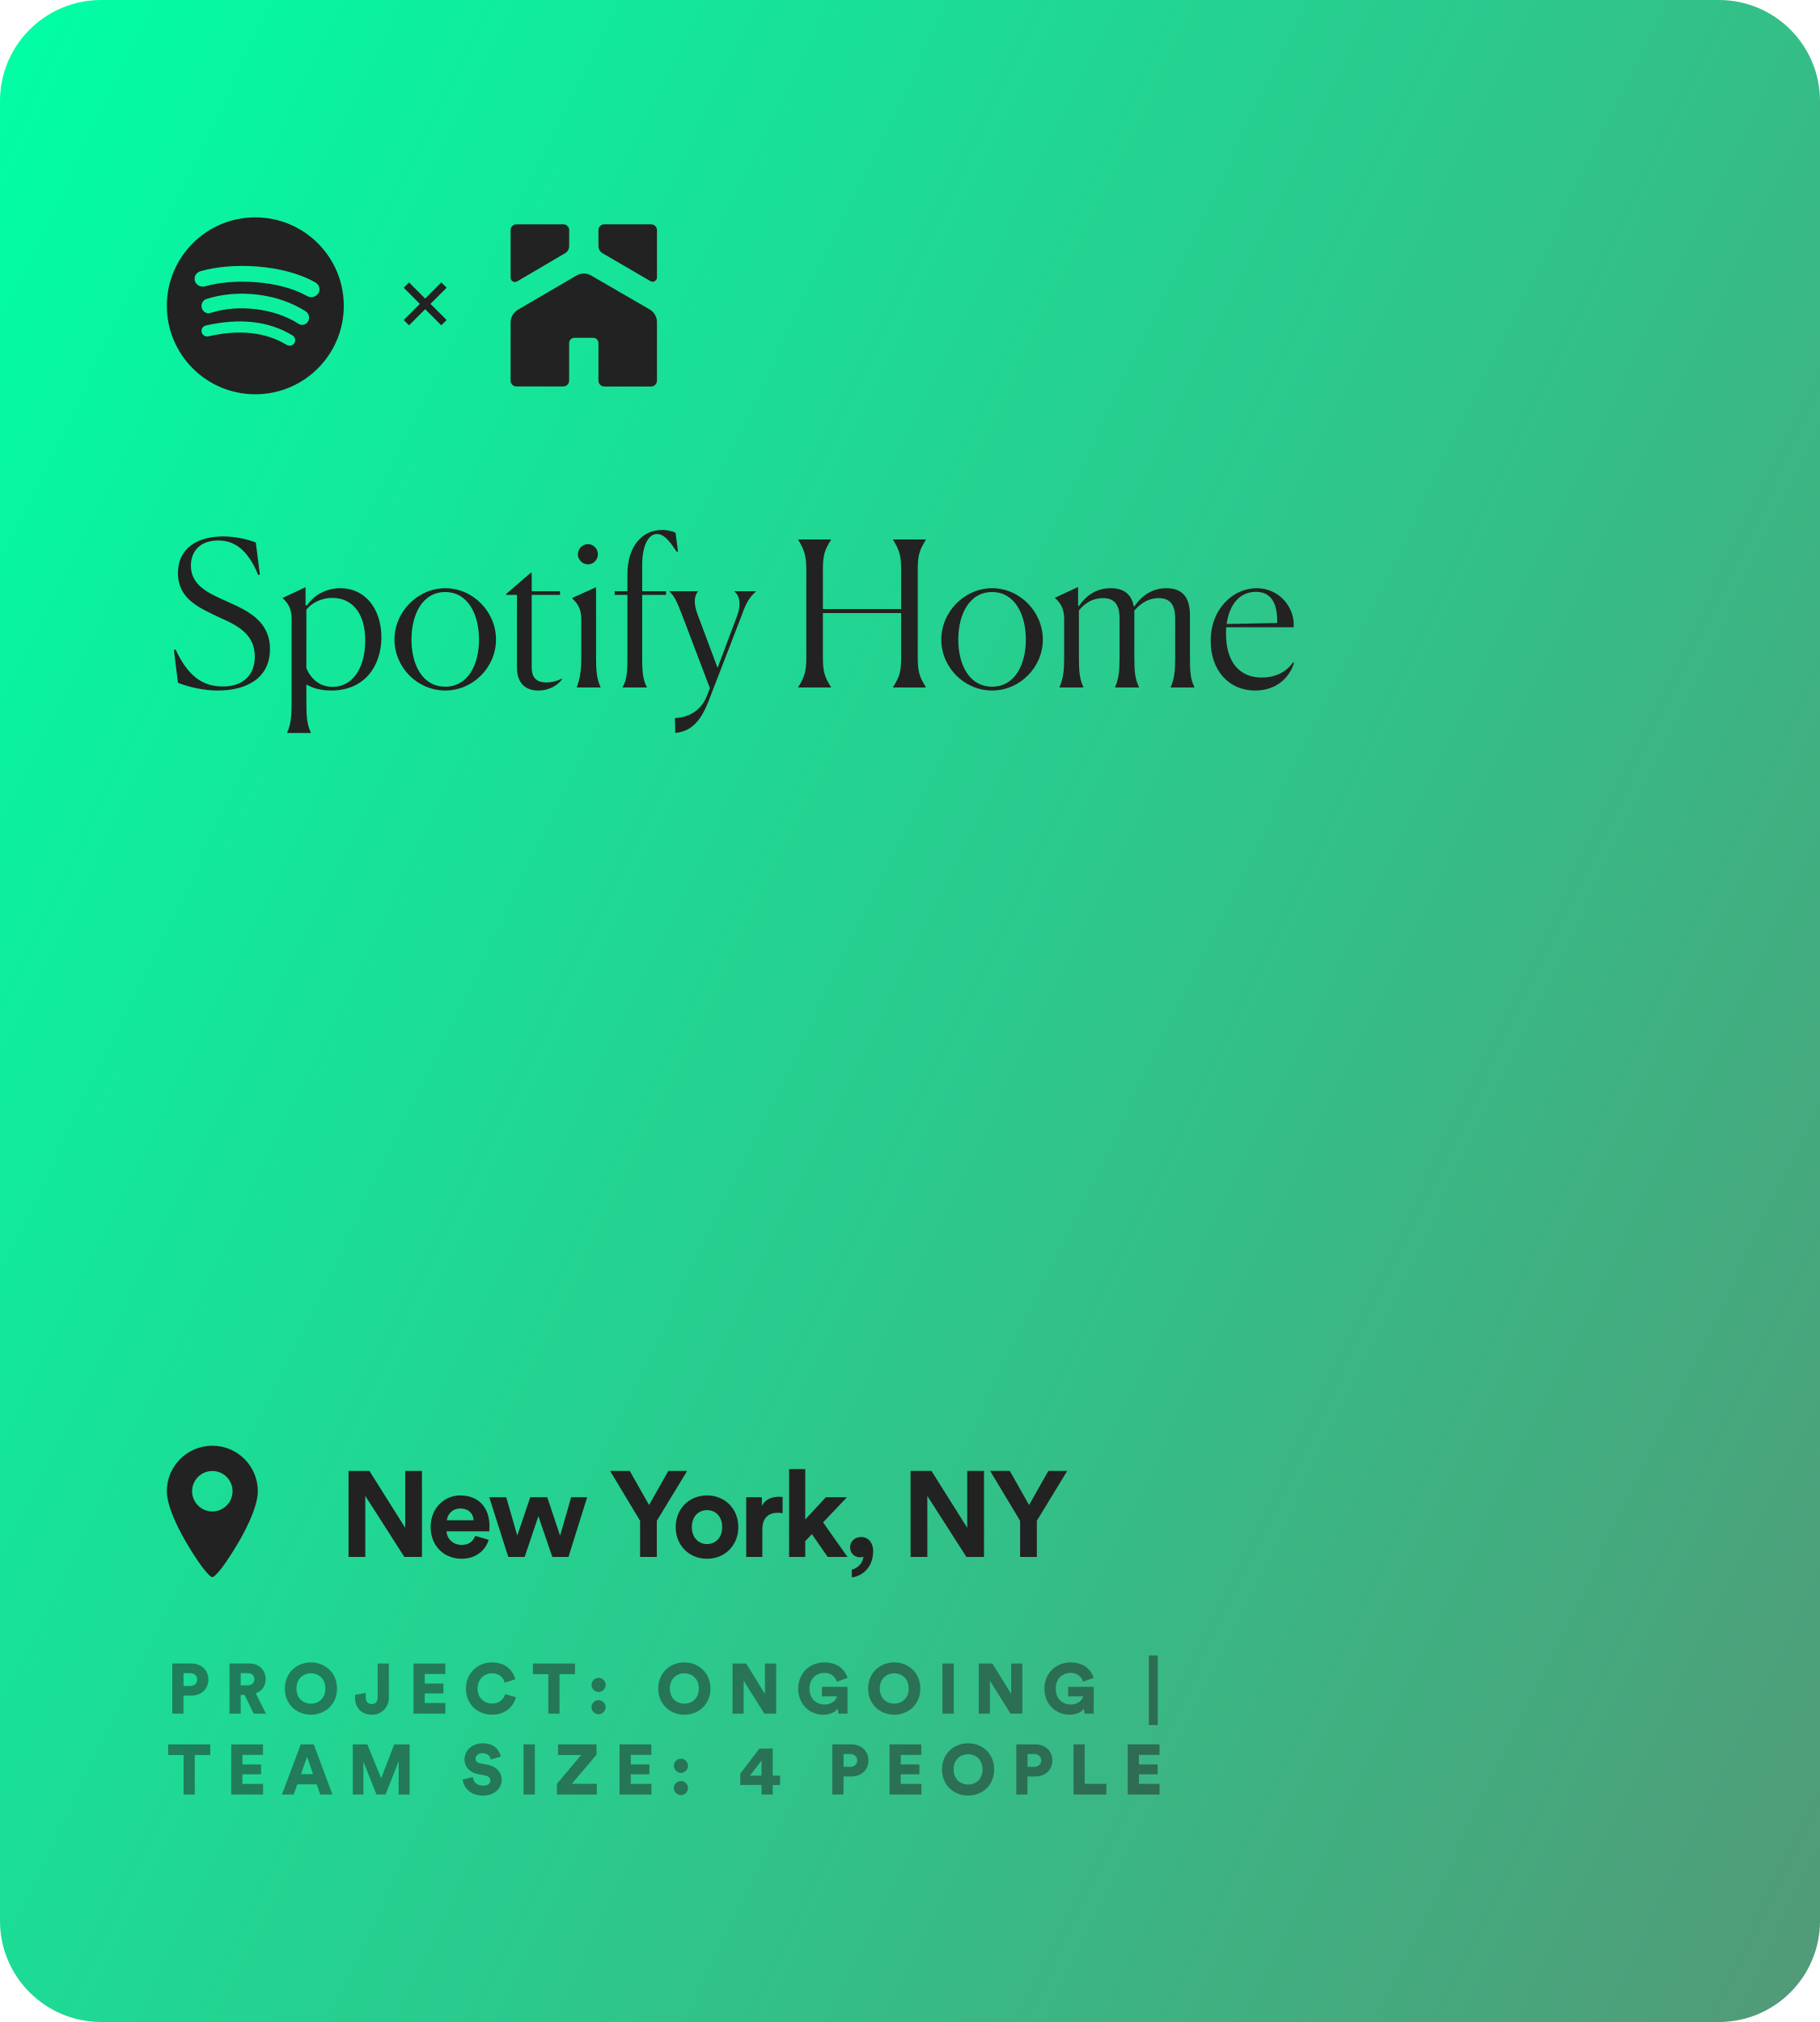
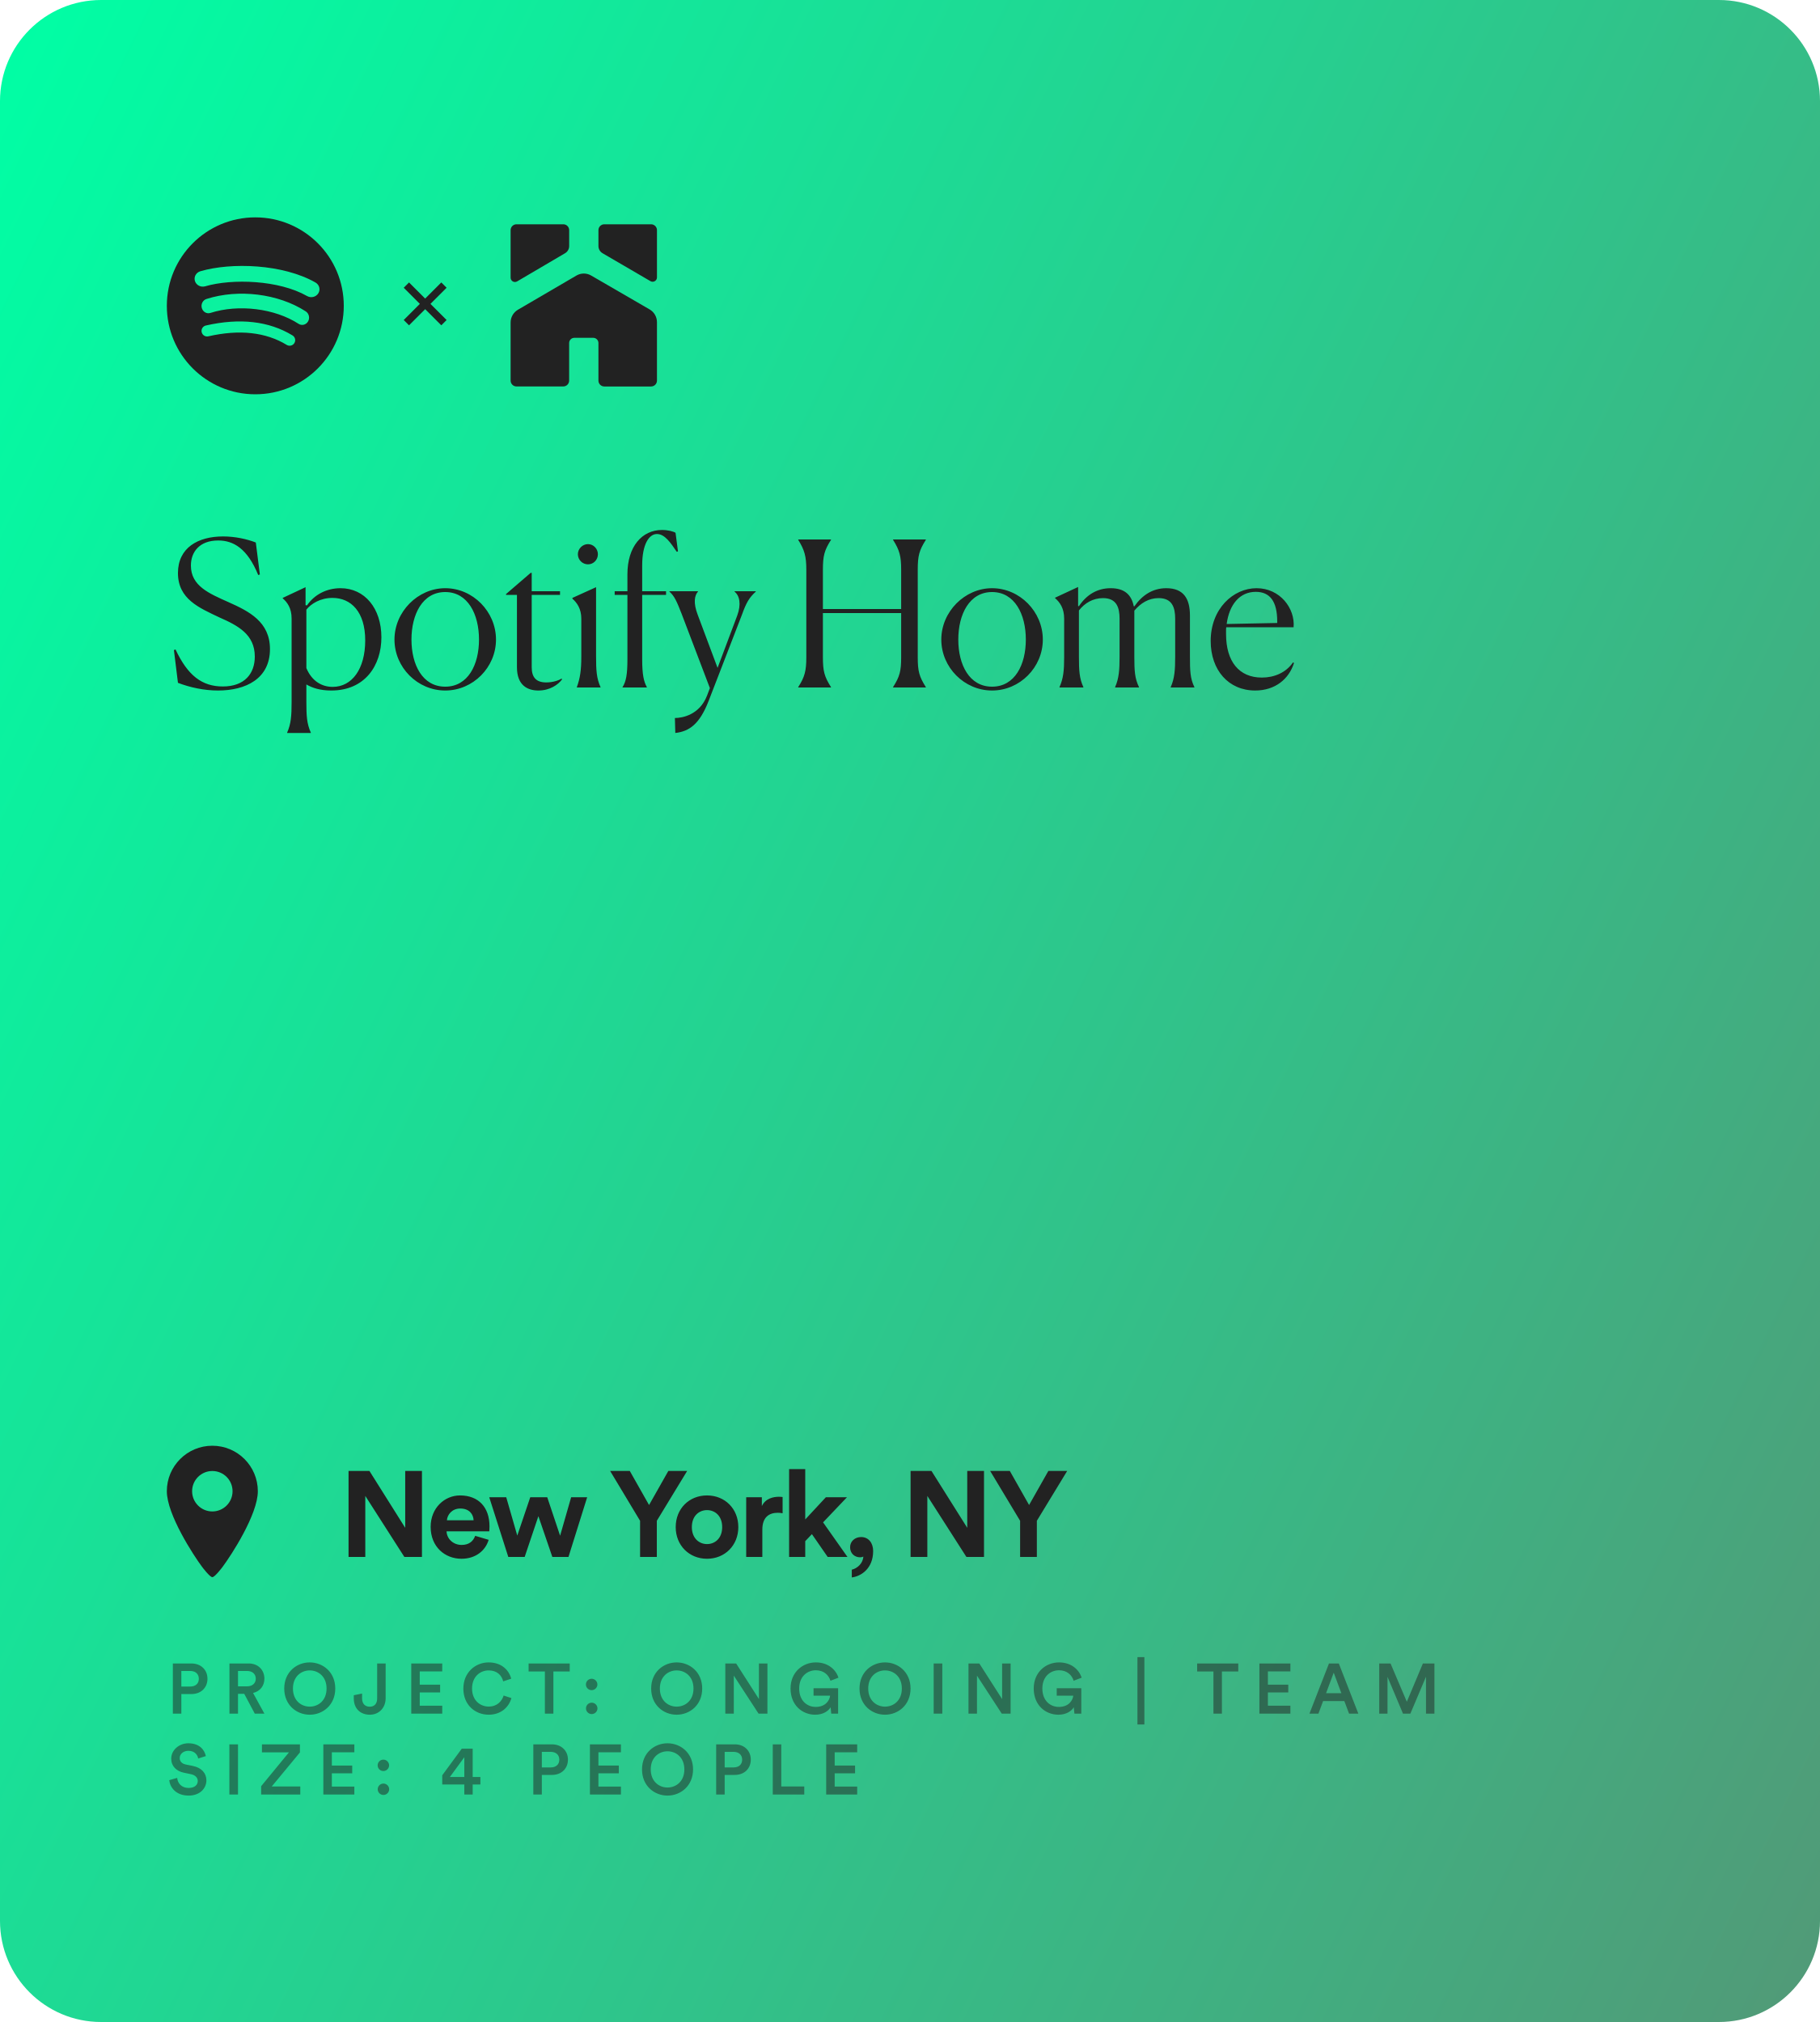
<svg xmlns="http://www.w3.org/2000/svg" width="360" height="400" viewBox="0 0 360 400" fill="none">
  <rect width="360" height="400" rx="20" fill="url(#paint0_linear)" />
-   <path d="M36.304 333.526V330.992H37.592C38.432 330.992 39.006 331.468 39.006 332.266C39.006 333.036 38.432 333.526 37.592 333.526H36.304ZM37.816 335.43C39.832 335.43 41.218 334.128 41.218 332.252C41.218 330.404 39.832 329.074 37.816 329.074H34.078V339H36.29V335.43H37.816ZM50.17 339H52.606L50.59 334.982C51.808 334.548 52.55 333.526 52.55 332.182C52.55 330.418 51.29 329.074 49.33 329.074H45.396V339H47.608V335.304H48.392L50.17 339ZM47.608 333.4V330.992H48.91C49.82 330.992 50.31 331.454 50.31 332.196C50.31 332.896 49.82 333.4 48.91 333.4H47.608ZM58.64 334.03C58.64 331.958 60.124 331.02 61.51 331.02C62.882 331.02 64.366 331.958 64.366 334.03C64.366 336.102 62.882 337.026 61.51 337.026C60.124 337.026 58.64 336.102 58.64 334.03ZM56.344 334.044C56.344 337.18 58.71 339.21 61.51 339.21C64.296 339.21 66.662 337.18 66.662 334.044C66.662 330.894 64.296 328.864 61.51 328.864C58.71 328.864 56.344 330.894 56.344 334.044ZM70.24 335.934C70.24 337.908 71.599 339.21 73.558 339.21C75.532 339.21 76.918 337.698 76.918 335.892V329.074H74.707V335.836C74.707 336.578 74.272 337.11 73.544 337.11C72.9 337.11 72.341 336.704 72.341 335.822V334.912L70.24 335.276V335.934ZM88.096 339V336.9H84.008V334.996H87.704V333.05H84.008V331.16H88.082V329.074H81.796V339H88.096ZM97.322 339.21C100.402 339.21 101.718 337.11 102.04 335.738L99.926 335.136C99.73 335.85 99.044 336.998 97.322 336.998C95.838 336.998 94.466 335.92 94.466 334.058C94.466 331.972 95.964 331.02 97.294 331.02C99.044 331.02 99.674 332.182 99.828 332.868L101.914 332.21C101.592 330.782 100.276 328.864 97.294 328.864C94.522 328.864 92.17 330.964 92.17 334.058C92.17 337.152 94.466 339.21 97.322 339.21ZM113.74 331.188V329.074H105.41V331.188H108.462V339H110.674V331.188H113.74ZM117.001 337.726C117.001 338.468 117.631 339.126 118.401 339.126C119.157 339.126 119.801 338.468 119.801 337.726C119.801 336.956 119.157 336.326 118.401 336.326C117.631 336.326 117.001 336.956 117.001 337.726ZM117.001 333.316C117.001 334.058 117.631 334.716 118.401 334.716C119.157 334.716 119.801 334.058 119.801 333.316C119.801 332.546 119.157 331.916 118.401 331.916C117.631 331.916 117.001 332.546 117.001 333.316ZM132.504 334.03C132.504 331.958 133.988 331.02 135.374 331.02C136.746 331.02 138.23 331.958 138.23 334.03C138.23 336.102 136.746 337.026 135.374 337.026C133.988 337.026 132.504 336.102 132.504 334.03ZM130.208 334.044C130.208 337.18 132.574 339.21 135.374 339.21C138.16 339.21 140.526 337.18 140.526 334.044C140.526 330.894 138.16 328.864 135.374 328.864C132.574 328.864 130.208 330.894 130.208 334.044ZM153.526 339V329.074H151.314V335.108L147.59 329.074H144.902V339H147.1V332.476L151.188 339H153.526ZM167.632 339V333.694H162.578V335.57H165.56C165.434 336.13 164.748 337.194 163.11 337.194C161.5 337.194 160.128 336.116 160.128 334.044C160.128 331.832 161.71 330.936 163.054 330.936C164.706 330.936 165.364 332.056 165.518 332.672L167.646 331.93C167.212 330.544 165.896 328.864 163.054 328.864C160.254 328.864 157.888 330.922 157.888 334.044C157.888 337.18 160.156 339.21 162.914 339.21C164.328 339.21 165.266 338.622 165.7 337.992L165.84 339H167.632ZM174.017 334.03C174.017 331.958 175.501 331.02 176.887 331.02C178.259 331.02 179.743 331.958 179.743 334.03C179.743 336.102 178.259 337.026 176.887 337.026C175.501 337.026 174.017 336.102 174.017 334.03ZM171.721 334.044C171.721 337.18 174.087 339.21 176.887 339.21C179.673 339.21 182.039 337.18 182.039 334.044C182.039 330.894 179.673 328.864 176.887 328.864C174.087 328.864 171.721 330.894 171.721 334.044ZM188.655 339V329.074H186.415V339H188.655ZM202.228 339V329.074H200.016V335.108L196.292 329.074H193.604V339H195.802V332.476L199.89 339H202.228ZM216.334 339V333.694H211.28V335.57H214.262C214.136 336.13 213.45 337.194 211.812 337.194C210.202 337.194 208.83 336.116 208.83 334.044C208.83 331.832 210.412 330.936 211.756 330.936C213.408 330.936 214.066 332.056 214.22 332.672L216.348 331.93C215.914 330.544 214.598 328.864 211.756 328.864C208.956 328.864 206.59 330.922 206.59 334.044C206.59 337.18 208.858 339.21 211.616 339.21C213.03 339.21 213.968 338.622 214.402 337.992L214.542 339H216.334ZM229.006 341.268V327.478H227.242V341.268H229.006ZM41.596 347.188V345.074H33.266V347.188H36.318V355H38.53V347.188H41.596ZM52.037 355V352.9H47.949V350.996H51.645V349.05H47.949V347.16H52.023V345.074H45.737V355H52.037ZM63.349 355H65.757L62.062 345.074H59.499L55.761 355H58.086L58.8 352.984H62.636L63.349 355ZM60.745 347.538L61.935 350.968H59.528L60.745 347.538ZM81.023 355V345.074H77.985L75.395 351.78L72.665 345.074H69.781V355H71.881V348.504L74.471 355H76.263L78.853 348.42V355H81.023ZM99.056 347.51C98.847 346.348 97.909 344.864 95.43 344.864C93.526 344.864 91.874 346.18 91.874 348.056C91.874 349.526 92.897 350.646 94.576 350.968L95.934 351.22C96.593 351.346 96.999 351.71 96.999 352.214C96.999 352.83 96.466 353.25 95.599 353.25C94.24 353.25 93.624 352.452 93.54 351.542L91.51 352.032C91.65 353.432 92.826 355.21 95.57 355.21C97.936 355.21 99.239 353.628 99.239 352.074C99.239 350.66 98.258 349.442 96.368 349.092L95.038 348.84C94.353 348.714 94.058 348.364 94.058 347.888C94.058 347.342 94.591 346.824 95.416 346.824C96.621 346.824 96.999 347.608 97.069 348.07L99.056 347.51ZM105.796 355V345.074H103.556V355H105.796ZM118.052 355V352.886H113.096L117.996 347.118V345.074H110.38V347.188H114.958L110.17 352.872V355H118.052ZM128.854 355V352.9H124.766V350.996H128.462V349.05H124.766V347.16H128.84V345.074H122.554V355H128.854ZM133.292 353.726C133.292 354.468 133.922 355.126 134.692 355.126C135.448 355.126 136.092 354.468 136.092 353.726C136.092 352.956 135.448 352.326 134.692 352.326C133.922 352.326 133.292 352.956 133.292 353.726ZM133.292 349.316C133.292 350.058 133.922 350.716 134.692 350.716C135.448 350.716 136.092 350.058 136.092 349.316C136.092 348.546 135.448 347.916 134.692 347.916C133.922 347.916 133.292 348.546 133.292 349.316ZM146.429 353.11H150.629V355H152.841V353.11H154.297V351.262H152.841V345.914H150.209L146.429 350.87V353.11ZM150.629 351.262H148.347L150.629 348.266V351.262ZM166.862 349.526V346.992H168.15C168.99 346.992 169.564 347.468 169.564 348.266C169.564 349.036 168.99 349.526 168.15 349.526H166.862ZM168.374 351.43C170.39 351.43 171.776 350.128 171.776 348.252C171.776 346.404 170.39 345.074 168.374 345.074H164.636V355H166.848V351.43H168.374ZM182.254 355V352.9H178.166V350.996H181.862V349.05H178.166V347.16H182.24V345.074H175.954V355H182.254ZM188.624 350.03C188.624 347.958 190.108 347.02 191.494 347.02C192.866 347.02 194.35 347.958 194.35 350.03C194.35 352.102 192.866 353.026 191.494 353.026C190.108 353.026 188.624 352.102 188.624 350.03ZM186.328 350.044C186.328 353.18 188.694 355.21 191.494 355.21C194.28 355.21 196.646 353.18 196.646 350.044C196.646 346.894 194.28 344.864 191.494 344.864C188.694 344.864 186.328 346.894 186.328 350.044ZM203.249 349.526V346.992H204.537C205.377 346.992 205.951 347.468 205.951 348.266C205.951 349.036 205.377 349.526 204.537 349.526H203.249ZM204.761 351.43C206.777 351.43 208.163 350.128 208.163 348.252C208.163 346.404 206.777 345.074 204.761 345.074H201.023V355H203.235V351.43H204.761ZM218.836 355V352.886H214.552V345.074H212.34V355H218.836ZM229.37 355V352.9H225.282V350.996H228.978V349.05H225.282V347.16H229.356V345.074H223.07V355H229.37Z" fill="#222222" fill-opacity="0.5" />
+   <path d="M35.87 333.638V330.558H37.62C38.684 330.558 39.328 331.16 39.328 332.112C39.328 333.05 38.684 333.638 37.62 333.638H35.87ZM37.872 335.122C39.776 335.122 41.036 333.848 41.036 332.098C41.036 330.362 39.776 329.074 37.872 329.074H34.19V339H35.87V335.122H37.872ZM50.397 339H52.3L50.06 334.912C51.447 334.576 52.3 333.498 52.3 332.084C52.3 330.404 51.111 329.074 49.193 329.074H45.385V339H47.078V335.08H48.31L50.397 339ZM47.078 333.596V330.558H48.885C49.92 330.558 50.593 331.16 50.593 332.084C50.593 332.994 49.92 333.596 48.885 333.596H47.078ZM57.945 334.03C57.945 331.636 59.597 330.446 61.263 330.446C62.943 330.446 64.595 331.636 64.595 334.03C64.595 336.424 62.943 337.614 61.263 337.614C59.597 337.614 57.945 336.424 57.945 334.03ZM56.223 334.03C56.223 337.292 58.659 339.21 61.263 339.21C63.867 339.21 66.317 337.292 66.317 334.03C66.317 330.782 63.867 328.864 61.263 328.864C58.659 328.864 56.223 330.782 56.223 334.03ZM69.981 336.004C69.981 337.936 71.213 339.21 73.159 339.21C75.049 339.21 76.281 337.74 76.281 335.976V329.074H74.601V336.018C74.601 337.026 74.041 337.628 73.145 337.628C72.277 337.628 71.619 337.11 71.619 335.948V335.024L69.981 335.36V336.004ZM87.479 339V337.432H83.027V334.8H87.059V333.274H83.027V330.642H87.479V329.074H81.347V339H87.479ZM96.665 339.21C99.198 339.21 100.71 337.6 101.158 335.92L99.618 335.416C99.282 336.536 98.331 337.6 96.665 337.6C94.971 337.6 93.374 336.368 93.374 334.044C93.374 331.636 95.013 330.446 96.65 330.446C98.317 330.446 99.24 331.412 99.534 332.616L101.116 332.084C100.668 330.348 99.171 328.864 96.65 328.864C94.075 328.864 91.653 330.81 91.653 334.044C91.653 337.278 93.99 339.21 96.665 339.21ZM112.694 330.656V329.074H104.56V330.656H107.78V339H109.46V330.656H112.694ZM115.91 337.964C115.91 338.58 116.414 339.084 117.044 339.084C117.66 339.084 118.178 338.58 118.178 337.964C118.178 337.334 117.66 336.83 117.044 336.83C116.414 336.83 115.91 337.334 115.91 337.964ZM115.896 333.232C115.896 333.848 116.4 334.352 117.03 334.352C117.646 334.352 118.164 333.848 118.164 333.232C118.164 332.602 117.646 332.098 117.03 332.098C116.4 332.098 115.896 332.602 115.896 333.232ZM130.524 334.03C130.524 331.636 132.176 330.446 133.842 330.446C135.522 330.446 137.174 331.636 137.174 334.03C137.174 336.424 135.522 337.614 133.842 337.614C132.176 337.614 130.524 336.424 130.524 334.03ZM128.802 334.03C128.802 337.292 131.238 339.21 133.842 339.21C136.446 339.21 138.896 337.292 138.896 334.03C138.896 330.782 136.446 328.864 133.842 328.864C131.238 328.864 128.802 330.782 128.802 334.03ZM151.799 339V329.074H150.119V336.116L145.611 329.074H143.469V339H145.149V331.482L150.049 339H151.799ZM165.78 339V333.974H160.922V335.444H164.198C164.114 336.298 163.358 337.67 161.356 337.67C159.648 337.67 158.08 336.452 158.08 334.03C158.08 331.566 159.76 330.418 161.37 330.418C162.952 330.418 163.932 331.37 164.268 332.49L165.85 331.888C165.318 330.25 163.778 328.864 161.37 328.864C158.794 328.864 156.372 330.768 156.372 334.03C156.372 337.306 158.668 339.21 161.258 339.21C162.84 339.21 163.862 338.468 164.296 337.74L164.422 339H165.78ZM171.736 334.03C171.736 331.636 173.388 330.446 175.054 330.446C176.734 330.446 178.386 331.636 178.386 334.03C178.386 336.424 176.734 337.614 175.054 337.614C173.388 337.614 171.736 336.424 171.736 334.03ZM170.014 334.03C170.014 337.292 172.45 339.21 175.054 339.21C177.658 339.21 180.108 337.292 180.108 334.03C180.108 330.782 177.658 328.864 175.054 328.864C172.45 328.864 170.014 330.782 170.014 334.03ZM186.39 339V329.074H184.682V339H186.39ZM199.9 339V329.074H198.22V336.116L193.712 329.074H191.57V339H193.25V331.482L198.15 339H199.9ZM213.881 339V333.974H209.023V335.444H212.299C212.215 336.298 211.459 337.67 209.457 337.67C207.749 337.67 206.181 336.452 206.181 334.03C206.181 331.566 207.861 330.418 209.471 330.418C211.053 330.418 212.033 331.37 212.369 332.49L213.951 331.888C213.419 330.25 211.879 328.864 209.471 328.864C206.895 328.864 204.473 330.768 204.473 334.03C204.473 337.306 206.769 339.21 209.359 339.21C210.941 339.21 211.963 338.468 212.397 337.74L212.523 339H213.881ZM226.361 341.142V327.814H224.989V341.142H226.361ZM244.934 330.656V329.074H236.8V330.656H240.02V339H241.7V330.656H244.934ZM255.244 339V337.432H250.792V334.8H254.824V333.274H250.792V330.642H255.244V329.074H249.112V339H255.244ZM266.85 339H268.684L264.82 329.074H262.874L259.01 339H260.788L261.712 336.508H265.912L266.85 339ZM263.812 330.894L265.324 334.954H262.3L263.812 330.894ZM283.733 339V329.074H281.451L278.273 336.648L275.053 329.074H272.813V339H274.451V331.72L277.517 339H278.973L282.067 331.692V339H283.733ZM40.714 347.398C40.49 346.292 39.58 344.864 37.242 344.864C35.394 344.864 33.868 346.236 33.868 347.902C33.868 349.386 34.876 350.38 36.388 350.688L37.788 350.982C38.642 351.164 39.118 351.682 39.118 352.326C39.118 353.096 38.502 353.698 37.312 353.698C35.884 353.698 35.142 352.746 35.044 351.71L33.476 352.158C33.63 353.586 34.792 355.21 37.312 355.21C39.58 355.21 40.826 353.74 40.826 352.2C40.826 350.8 39.888 349.694 38.138 349.344L36.71 349.05C35.94 348.882 35.548 348.406 35.548 347.776C35.548 347.02 36.248 346.348 37.256 346.348C38.586 346.348 39.104 347.258 39.202 347.874L40.714 347.398ZM47.079 355V345.074H45.371V355H47.079ZM59.399 355V353.404H53.757L59.329 346.67V345.074H51.811V346.656H57.159L51.657 353.348V355H59.399ZM70.091 355V353.432H65.639V350.8H69.671V349.274H65.639V346.642H70.091V345.074H63.959V355H70.091ZM74.712 353.964C74.712 354.58 75.216 355.084 75.846 355.084C76.462 355.084 76.98 354.58 76.98 353.964C76.98 353.334 76.462 352.83 75.846 352.83C75.216 352.83 74.712 353.334 74.712 353.964ZM74.698 349.232C74.698 349.848 75.202 350.352 75.832 350.352C76.448 350.352 76.966 349.848 76.966 349.232C76.966 348.602 76.448 348.098 75.832 348.098C75.202 348.098 74.698 348.602 74.698 349.232ZM87.477 353.012H91.845V355H93.497V353.012H95.023V351.528H93.497V345.928H91.341L87.477 351.192V353.012ZM91.845 351.528H88.989L91.845 347.622V351.528ZM107.174 349.638V346.558H108.924C109.988 346.558 110.632 347.16 110.632 348.112C110.632 349.05 109.988 349.638 108.924 349.638H107.174ZM109.176 351.122C111.08 351.122 112.34 349.848 112.34 348.098C112.34 346.362 111.08 345.074 109.176 345.074H105.494V355H107.174V351.122H109.176ZM122.821 355V353.432H118.369V350.8H122.401V349.274H118.369V346.642H122.821V345.074H116.689V355H122.821ZM128.716 350.03C128.716 347.636 130.368 346.446 132.034 346.446C133.714 346.446 135.366 347.636 135.366 350.03C135.366 352.424 133.714 353.614 132.034 353.614C130.368 353.614 128.716 352.424 128.716 350.03ZM126.994 350.03C126.994 353.292 129.43 355.21 132.034 355.21C134.638 355.21 137.088 353.292 137.088 350.03C137.088 346.782 134.638 344.864 132.034 344.864C129.43 344.864 126.994 346.782 126.994 350.03ZM143.342 349.638V346.558H145.092C146.156 346.558 146.8 347.16 146.8 348.112C146.8 349.05 146.156 349.638 145.092 349.638H143.342ZM145.344 351.122C147.248 351.122 148.508 349.848 148.508 348.098C148.508 346.362 147.248 345.074 145.344 345.074H141.662V355H143.342V351.122H145.344ZM159.086 355V353.404H154.536V345.074H152.856V355H159.086ZM169.554 355V353.432H165.102V350.8H169.134V349.274H165.102V346.642H169.554V345.074H163.422V355H169.554Z" fill="#222222" fill-opacity="0.5" />
  <path d="M83.464 308V290.984H80.152V302.24L73.072 290.984H68.944V308H72.256V295.928L79.984 308H83.464ZM88.4 300.752C88.472 299.672 89.384 298.424 91.04 298.424C92.864 298.424 93.632 299.576 93.68 300.752H88.4ZM93.992 303.824C93.608 304.88 92.792 305.624 91.304 305.624C89.72 305.624 88.4 304.496 88.328 302.936H96.776C96.776 302.888 96.824 302.408 96.824 301.952C96.824 298.16 94.64 295.832 90.992 295.832C87.968 295.832 85.184 298.28 85.184 302.048C85.184 306.032 88.04 308.36 91.28 308.36C94.184 308.36 96.056 306.656 96.656 304.616L93.992 303.824ZM104.886 296.192L102.318 303.776L100.134 296.192H96.774L100.542 308H103.782L106.494 299.936L109.254 308H112.446L116.142 296.192H112.974L110.79 303.8L108.246 296.192H104.886ZM126.609 300.848V308H129.921V300.848L135.921 290.984H132.201L128.385 297.728L124.569 290.984H120.681L126.609 300.848ZM139.849 305.456C138.289 305.456 136.849 304.304 136.849 302.096C136.849 299.864 138.289 298.736 139.849 298.736C141.409 298.736 142.849 299.864 142.849 302.096C142.849 304.328 141.409 305.456 139.849 305.456ZM139.849 295.832C136.321 295.832 133.657 298.448 133.657 302.096C133.657 305.72 136.321 308.36 139.849 308.36C143.377 308.36 146.041 305.72 146.041 302.096C146.041 298.448 143.377 295.832 139.849 295.832ZM154.8 296.144C154.56 296.12 154.32 296.096 154.056 296.096C153.048 296.096 151.416 296.384 150.696 297.944V296.192H147.6V308H150.792V302.6C150.792 300.056 152.208 299.264 153.84 299.264C154.128 299.264 154.44 299.288 154.8 299.36V296.144ZM167.534 296.192H163.358L159.278 300.584V290.624H156.086V308H159.278V304.88L160.598 303.488L163.718 308H167.63L162.806 301.16L167.534 296.192ZM168.151 306.08C168.151 307.232 168.967 308.072 170.143 308.072C170.407 308.072 170.671 308 170.767 307.928C170.719 309.248 169.567 310.28 168.487 310.52V312.056C170.263 311.84 172.711 310.352 172.711 306.824C172.711 305.264 171.823 304.064 170.335 304.064C169.087 304.064 168.151 304.928 168.151 306.08ZM194.637 308V290.984H191.325V302.24L184.245 290.984H180.117V308H183.429V295.928L191.157 308H194.637ZM201.78 300.848V308H205.092V300.848L211.092 290.984H207.372L203.556 297.728L199.74 290.984H195.852L201.78 300.848Z" fill="#222222" />
  <path fill-rule="evenodd" clip-rule="evenodd" d="M51 295C51 299.6 45.73 307.69 44 310C44 310 42.5 312 42 312C41.5 312 40 310 40 310C38.27 307.69 33 299.6 33 295C33 290.029 37.029 286 42 286C46.971 286 51 290.029 51 295ZM42 291C39.791 291 38 292.791 38 295C38 297.209 39.791 299 42 299C44.209 299 46 297.209 46 295C46 292.791 44.209 291 42 291Z" fill="#222222" />
  <path d="M102.291 55.666L111.774 50.091C112.275 49.798 112.585 49.258 112.585 48.679V45.532C112.585 44.89 112.066 44.369 111.426 44.369H102.158C101.519 44.369 101 44.89 101 45.532V54.929C101 55.59 101.715 56.003 102.291 55.666ZM128.506 61.216L116.927 54.503C116.029 53.981 114.921 53.981 114.022 54.509L102.437 61.279C101.551 61.801 101 62.754 101 63.791V75.285C101 75.927 101.519 76.448 102.158 76.448H111.42C112.059 76.448 112.578 75.927 112.578 75.285V67.859C112.578 67.293 113.034 66.829 113.604 66.829H117.345C117.909 66.829 118.371 67.287 118.371 67.859V75.291C118.371 75.933 118.89 76.454 119.529 76.454H128.791C129.43 76.454 129.949 75.933 129.949 75.291V63.733C129.949 62.697 129.399 61.737 128.506 61.216ZM128.791 44.369H119.529C118.89 44.369 118.371 44.89 118.371 45.532V48.673C118.371 49.258 118.681 49.798 119.181 50.091L128.664 55.621C129.234 55.952 129.949 55.539 129.949 54.878V45.532C129.949 44.89 129.43 44.369 128.791 44.369Z" fill="#222222" />
  <path fill-rule="evenodd" clip-rule="evenodd" d="M33 60.5C33 50.835 40.835 43 50.5 43L50.5 43.001C60.166 43.001 68 50.836 68 60.5C68 70.165 60.166 78 50.5 78C40.835 78 33 70.165 33 60.5ZM56.716 68.23C57.235 68.548 57.914 68.384 58.23 67.866C58.548 67.349 58.384 66.674 57.865 66.357C53.212 63.52 47.443 62.859 40.718 64.393C40.125 64.527 39.755 65.116 39.891 65.707C40.026 66.298 40.616 66.668 41.208 66.533C47.353 65.133 52.571 65.705 56.716 68.23ZM60.935 63.586C60.541 64.264 59.701 64.478 59.059 64.061C54.356 61.006 47.187 60.121 41.624 61.906C40.902 62.136 40.14 61.706 39.921 60.945C39.704 60.183 40.111 59.379 40.831 59.148C47.185 57.11 55.085 58.097 60.486 61.604C61.128 62.021 61.33 62.909 60.935 63.586V63.586ZM40.584 56.639C45.924 55.082 55.151 55.376 60.744 58.566H60.745C61.513 59.005 62.512 58.761 62.968 58.02C63.426 57.281 63.173 56.324 62.4 55.885C55.961 52.214 45.772 51.869 39.642 53.656C38.784 53.906 38.301 54.776 38.56 55.6C38.82 56.423 39.727 56.888 40.584 56.639Z" fill="#222222" />
  <path fill-rule="evenodd" clip-rule="evenodd" d="M80.906 56.617L84.098 59.809L87.29 56.617L87.596 56.923L84.404 60.115L87.596 63.307L87.29 63.613L84.098 60.421L80.906 63.613L80.6 63.307L83.792 60.115L80.6 56.923L80.906 56.617Z" fill="#222222" stroke="#222222" stroke-width="1.05" />
  <path d="M51.4 113.64L50.6 107.32C48.84 106.64 46.52 106.12 44.12 106.12C39.16 106.12 35.2 108.36 35.2 113.36C35.2 118.52 39.4 120.24 43.44 122.16C47.08 123.76 50.4 125.52 50.4 129.88C50.4 133.28 48.36 135.8 44.08 135.8C39.92 135.8 37.12 133.6 34.72 128.48L34.4 128.6L35.2 135.08C37.6 136 40.4 136.6 43.12 136.6C48.6 136.6 53.4 134.28 53.4 128.4C53.4 123 49.24 120.92 45.2 119.12C41.36 117.4 37.76 115.92 37.76 111.88C37.76 109.16 39.48 106.92 43.16 106.92C46.16 106.92 48.92 108.48 51.08 113.76L51.4 113.64ZM65.8 135.88C63.68 135.88 61.68 134.76 60.6 132.16V120.6C61.52 119.44 63.36 118.28 65.76 118.28C69.44 118.28 72.24 121.04 72.24 126.68C72.24 132.32 69.64 135.88 65.8 135.88ZM56.8 145H61.48V144.92C60.68 143.16 60.6 141.56 60.6 138.84V135.4C61.76 136.08 63.32 136.6 65.52 136.6C72.2 136.6 75.44 131.64 75.44 126.08C75.44 120.32 72.12 116.36 67.36 116.36C64.48 116.36 62.12 117.72 60.72 119.76L60.44 119.72V116.16L55.92 118.28V118.36C56.84 119.16 57.68 120.32 57.68 122.36V138.88C57.68 141.6 57.56 143.2 56.8 144.92V145ZM88.068 136.6C93.548 136.6 98.108 132.04 98.108 126.52C98.108 121 93.548 116.36 88.068 116.36C82.668 116.36 78.028 121 78.028 126.52C78.028 132.04 82.588 136.6 88.068 136.6ZM88.068 135.84C83.548 135.84 81.388 131.48 81.388 126.52C81.388 121.52 83.588 117.12 88.068 117.12C92.548 117.12 94.748 121.52 94.748 126.52C94.748 131.48 92.588 135.84 88.068 135.84ZM106.494 136.6C108.734 136.6 110.374 135.48 111.174 134.4L111.094 134.24C110.654 134.52 109.494 135 108.054 135C106.014 135 105.174 133.96 105.174 132V117.68H110.774V116.96H105.174V113.32H104.974L100.094 117.52V117.68H102.254V132C102.254 135.6 104.374 136.6 106.494 136.6ZM118.264 109.64C118.264 108.56 117.384 107.64 116.304 107.64C115.224 107.64 114.304 108.56 114.304 109.64C114.304 110.76 115.224 111.64 116.304 111.64C117.384 111.64 118.264 110.76 118.264 109.64ZM114.104 135.92V136H118.784V135.92C117.984 134.16 117.904 132.56 117.904 129.8V116.16L113.224 118.28V118.44C114.144 119.24 114.984 120.44 114.984 122.4V129.84C114.984 132.6 114.744 134.16 114.104 135.92ZM123.145 135.92V136H127.945V135.92C127.345 134.84 127.025 133.48 127.025 130.44V117.68H131.745V116.96H127.025V111.84C127.025 107.72 128.345 105.64 129.945 105.64C131.505 105.64 132.665 107.4 133.865 109.16L134.105 109.08L133.625 105.4C133.185 105.12 132.105 104.84 130.945 104.84C126.985 104.84 124.105 108.12 124.105 113.6V116.96H121.585V117.68H124.105V130.44C124.105 133.48 123.825 134.84 123.145 135.92ZM133.496 142.04L133.576 145C136.336 144.68 138.376 143.28 140.176 138.64L146.776 121.56C147.616 119.2 148.216 118.2 149.496 117.04V116.96H145.296V117.04C146.296 117.84 146.656 119.52 145.816 121.8L141.936 132.12L138.016 121.64C137.096 119.24 137.376 117.8 138.056 117.04V116.96H132.416V117.04C133.416 117.92 133.856 118.96 134.816 121.4L140.416 136.12L139.856 137.6C138.376 141.44 134.936 142.04 133.496 142.04ZM157.892 135.92V136H164.372V135.92C163.052 133.84 162.772 132.76 162.772 130V121.28H178.252V130C178.252 132.76 177.972 133.84 176.652 135.92V136H183.132V135.92C181.812 133.84 181.532 132.76 181.532 130V112.72C181.532 109.96 181.812 108.88 183.132 106.8V106.72H176.652V106.8C177.932 108.84 178.252 110 178.252 112.72V120.48H162.772V112.72C162.772 109.96 163.052 108.88 164.372 106.8V106.72H157.892V106.8C159.132 108.8 159.492 110.04 159.492 112.72V130C159.492 132.72 159.172 133.92 157.892 135.92ZM196.232 136.6C201.712 136.6 206.272 132.04 206.272 126.52C206.272 121 201.712 116.36 196.232 116.36C190.832 116.36 186.192 121 186.192 126.52C186.192 132.04 190.752 136.6 196.232 136.6ZM196.232 135.84C191.712 135.84 189.552 131.48 189.552 126.52C189.552 121.52 191.752 117.12 196.232 117.12C200.712 117.12 202.912 121.52 202.912 126.52C202.912 131.48 200.752 135.84 196.232 135.84ZM214.293 136V135.92C213.493 134.2 213.413 132.6 213.413 129.88V120.76C214.573 119.28 216.213 118.32 218.173 118.32C220.853 118.32 221.453 120.16 221.453 122.4V129.92C221.453 132.52 221.333 134.2 220.573 135.92V136H225.293V135.92C224.453 134.2 224.373 132.68 224.373 129.88V120.8C225.613 119.32 227.213 118.32 229.173 118.32C231.853 118.32 232.453 120.16 232.453 122.4V129.92C232.453 132.52 232.333 134.2 231.573 135.92V136H236.253V135.92C235.413 134.24 235.373 132.64 235.373 129.88V121.76C235.373 118.4 234.093 116.36 230.693 116.36C228.013 116.36 225.933 117.72 224.373 119.96L224.253 119.92C223.813 117.68 222.453 116.36 219.693 116.36C217.013 116.36 214.893 117.68 213.413 119.92L213.253 119.88V116.12L208.693 118.24V118.32C209.653 119.16 210.493 120.32 210.493 122.4V129.92C210.493 132.68 210.333 134.2 209.573 135.92V136H214.293ZM255.956 131.16L255.756 131.04C254.356 133.08 252.036 134.04 249.596 134.04C245.076 134.04 242.516 130.84 242.516 125.44V124.76C242.516 124.52 242.516 124.28 242.556 124.08H255.876C256.196 120.36 253.196 116.36 248.556 116.36C243.916 116.36 239.476 120.44 239.476 126.8C239.476 132.56 242.996 136.6 248.276 136.6C252.236 136.6 254.956 134.32 255.956 131.16ZM248.396 117.08C251.156 117.08 252.636 118.92 252.636 122.92V123.24L242.636 123.44C243.156 119.6 245.196 117.08 248.396 117.08Z" fill="#222222" />
  <defs>
    <linearGradient id="paint0_linear" x1="0" y1="0" x2="450.336" y2="218.992" gradientUnits="userSpaceOnUse">
      <stop stop-color="#00FFA5" />
      <stop offset="1" stop-color="#529977" />
    </linearGradient>
  </defs>
</svg>
